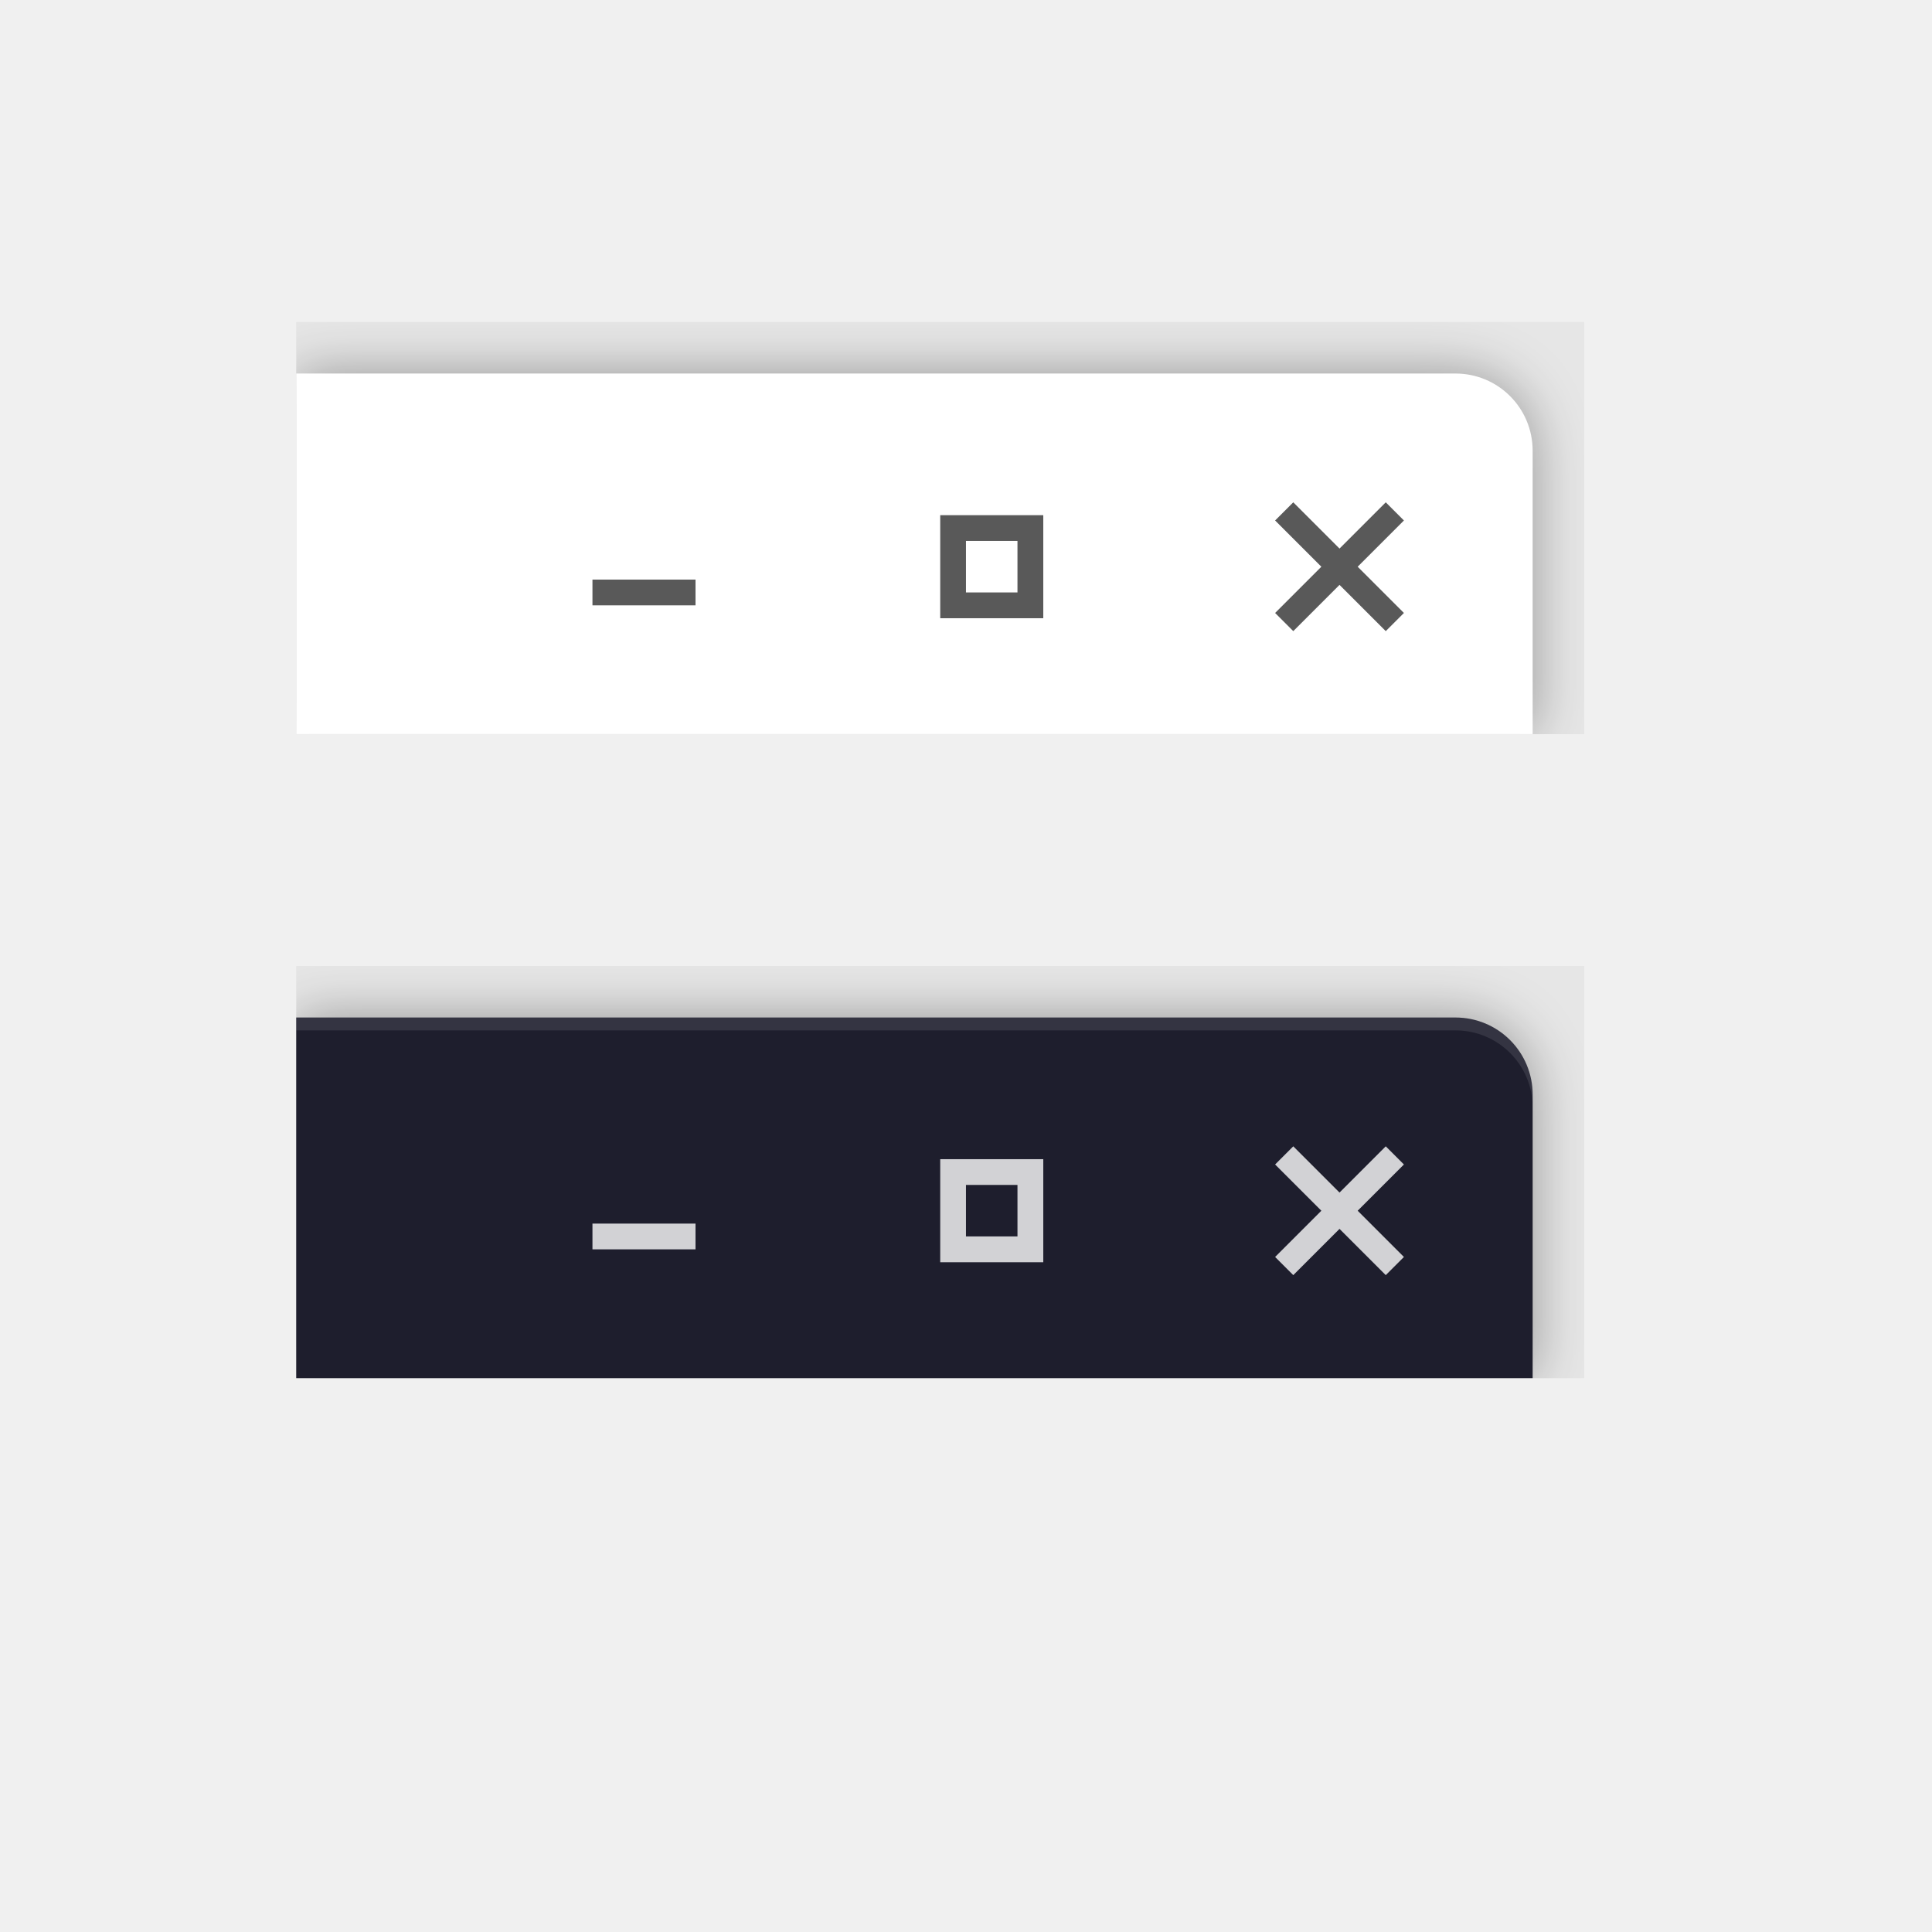
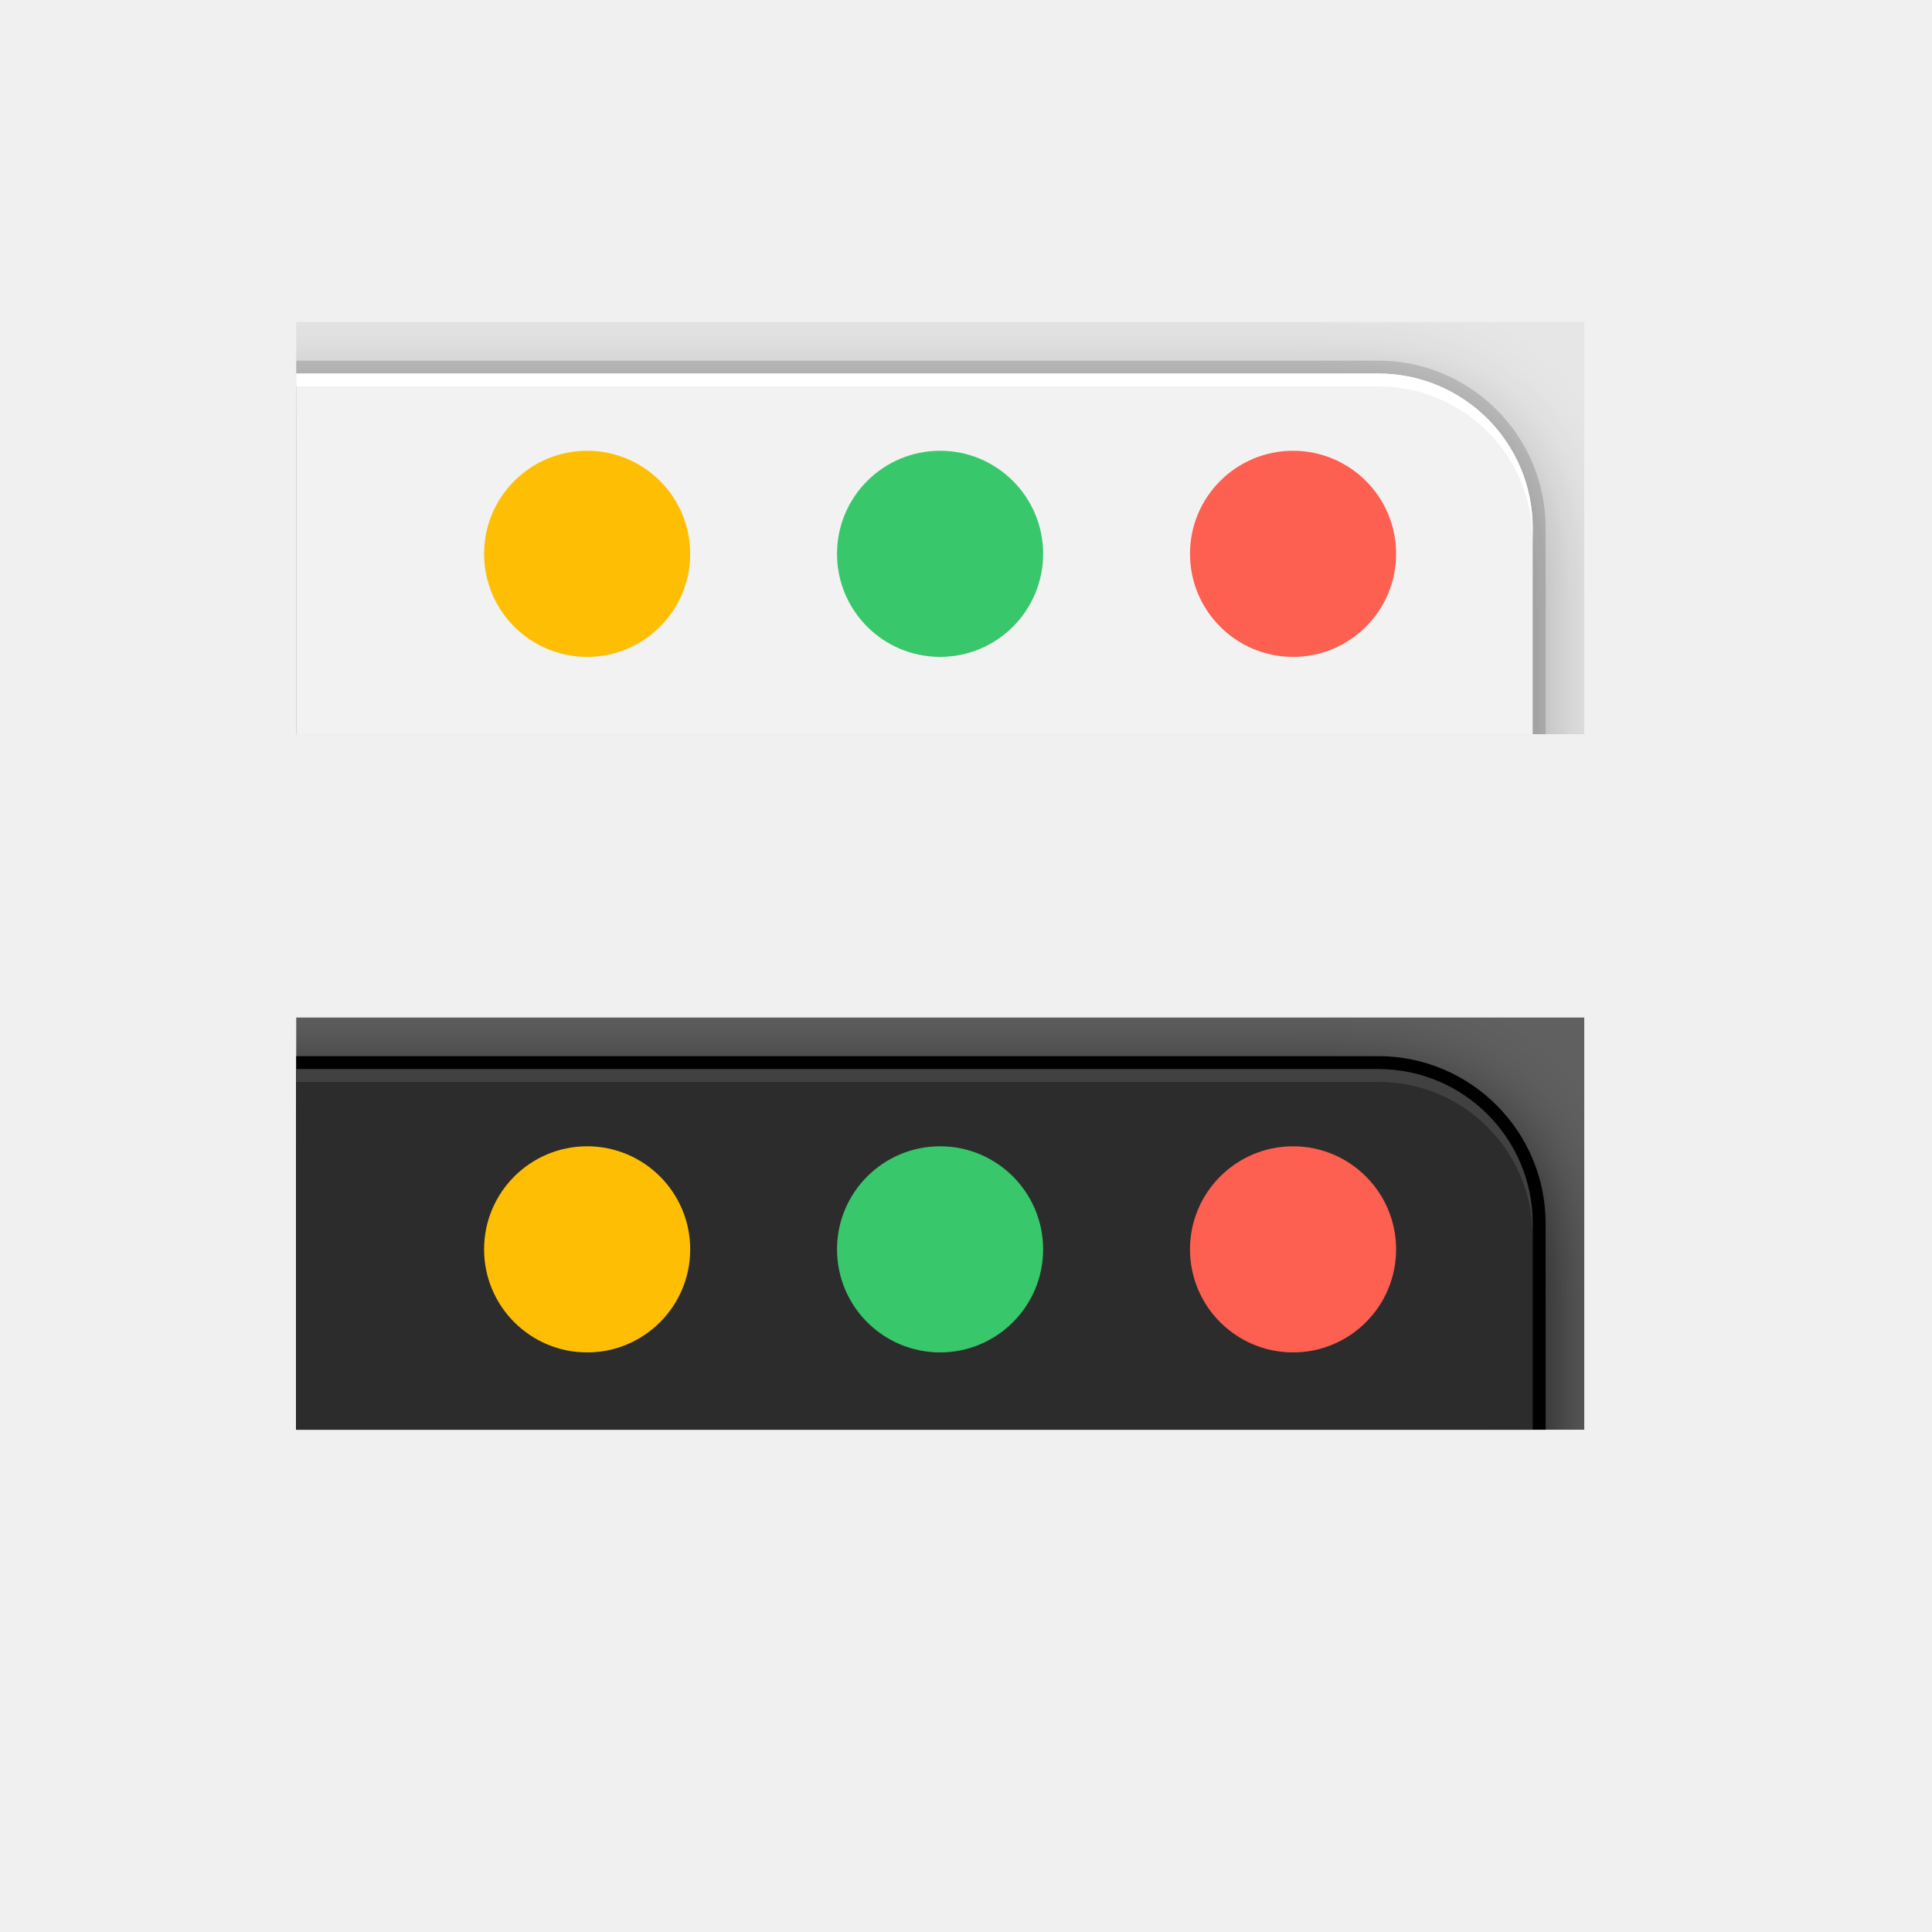
<svg xmlns="http://www.w3.org/2000/svg" width="150" height="150" version="1.1" viewBox="0 0 39.687 39.688" id="svg120">
-   <g id="thumbnail-dark">
-     <g id="g1287" transform="translate(0,13.22933)">
-       <rect style="fill:#e6e6e6;stroke-width:0.436;stroke-linecap:round;stroke-linejoin:round;stroke-miterlimit:2" id="rect1279" width="26.459" height="8.467" x="6.085" y="6.615" />
-       <path d="m 6.085,7.673 23.812,-10e-6 c 0.879,0 1.587,0.708 1.587,1.587 v 4.233 l 1e-6,1.587 H 6.085 v -1.587 -4.233 z" fill="url(#linearGradient1094)" style="opacity:0.35;fill:#000000;paint-order:stroke fill markers;filter:url(#filter1113)" id="path1281" clip-path="url(#clipPath1121)" />
-       <path d="m 6.085,7.673 23.812,-10e-6 c 0.879,0 1.587,0.708 1.587,1.587 v 4.233 l 1e-6,1.587 H 6.085 v -1.587 -4.233 z" fill="url(#linearGradient1094)" style="fill:#1e1e2d;paint-order:stroke fill markers;fill-opacity:1" id="path1283" />
-       <g id="g1285" clip-path="url(#clipPath1084)" transform="translate(-0.2646045,-255.727)" style="opacity:0.15" />
-       <path id="path1307" style="fill:#ffffff;fill-opacity:1;stroke-width:3.779;paint-order:stroke fill markers;opacity:0.1" d="M 23.002 79 L 23.002 80 L 112.998 80 C 116.322 80 118.998 82.676 118.998 86 L 118.998 85 C 118.998 81.676 116.322 79 112.998 79 L 23.002 79 z " transform="matrix(0.2645867,0,0,0.2645867,-5e-4,-13.22933)" />
-     </g>
-     <g id="g1293" transform="translate(-28.83995,7.937604)" style="opacity:0.8;fill:#ffffff">
-       <path id="path1289" d="m 42.069,20.109 c 1.753,0 3.175,-1.422 3.175,-3.175 0,-1.754 -1.422,-3.175 -3.175,-3.175 -1.754,0 -3.175,1.422 -3.175,3.175 0,1.754 1.422,3.175 3.175,3.175" style="opacity:0.15;fill:none;fill-opacity:1;fill-rule:evenodd;stroke:none;stroke-width:0.454" />
-       <path d="m 41.01,17.198 h 2.117 v 0.529 h -2.117 z" id="path1291" style="opacity:1;fill:#ffffff;stroke-width:0.265" />
-     </g>
-     <g id="g1299" style="opacity:0.8;fill:#ffffff" transform="translate(-21.69611,-2.116694)">
-       <path id="path1295" d="m 42.069,30.163 c 1.753,0 3.175,-1.422 3.175,-3.175 0,-1.754 -1.422,-3.175 -3.175,-3.175 -1.754,0 -3.175,1.422 -3.175,3.175 0,1.754 1.422,3.175 3.175,3.175" style="opacity:0.15;fill:none;fill-opacity:1;fill-rule:evenodd;stroke:none;stroke-width:0.454" />
-       <path d="m 41.01,25.929 v 2.117 h 2.117 v -2.117 z m 0.529,0.529 h 1.058 v 1.058 h -1.058 z" id="path1297" style="opacity:1;fill:#ffffff;stroke-width:0.265" />
-     </g>
-     <g id="g1305" transform="translate(1.431414,3.704214)" style="opacity:0.8;fill:#ffffff">
-       <path id="path1301" d="m 26.085,24.342 c 1.753,0 3.175,-1.422 3.175,-3.175 0,-1.754 -1.422,-3.175 -3.175,-3.175 -1.754,0 -3.175,1.422 -3.175,3.175 0,1.754 1.422,3.175 3.175,3.175" style="opacity:0.15;fill:none;fill-opacity:1;fill-rule:evenodd;stroke:none;stroke-width:0.454" />
-       <path d="m 25.135,19.844 -0.373,0.373 0.95,0.95 -0.95,0.95 0.373,0.373 0.95,-0.95 0.95,0.95 0.373,-0.373 -0.95,-0.95 0.95,-0.95 L 27.035,19.844 26.085,20.794 Z" id="path1303" style="opacity:1;fill:#ffffff;stroke-width:0.265" />
-     </g>
-   </g>
  <defs id="defs21">
    <clipPath id="clipPath1084">
      <rect x="6.35" y="262.34" width="26.458" height="8.467" rx=".087" ry=".078" fill="#ffffff" opacity=".15" style="paint-order:stroke fill markers" id="rect2" />
    </clipPath>
-     <filter style="color-interpolation-filters:sRGB" id="filter1113" x="-0.052" width="1.105" y="-0.18" height="1.359">
-       <feGaussianBlur stdDeviation="0.554" id="feGaussianBlur1115" />
-     </filter>
    <clipPath clipPathUnits="userSpaceOnUse" id="clipPath1121">
      <rect style="fill:#e6e6e6;stroke-width:0.436;stroke-linecap:round;stroke-linejoin:round;stroke-miterlimit:2" id="rect1123" width="26.459" height="8.467" x="6.085" y="6.615" />
    </clipPath>
+     <filter style="color-interpolation-filters:sRGB" id="filter1702" x="-0.075" y="-0.192" width="1.15" height="1.384">
+       <feGaussianBlur stdDeviation="0.953" id="feGaussianBlur1704" />
+     </filter>
+     <clipPath clipPathUnits="userSpaceOnUse" id="clipPath2484">
+       <rect style="fill:#e6e6e6;stroke-width:0.436;stroke-linecap:round;stroke-linejoin:round;stroke-miterlimit:2" id="rect2486" width="26.459" height="8.467" x="6.085" y="6.615" />
+     </clipPath>
  </defs>
  <g id="thumbnail">
-     <g id="g1130">
-       <rect style="fill:#e6e6e6;stroke-width:0.436;stroke-linecap:round;stroke-linejoin:round;stroke-miterlimit:2" id="rect1083" width="26.459" height="8.467" x="6.085" y="6.615" />
-       <path d="m 6.085,7.673 23.812,-10e-6 c 0.879,0 1.587,0.708 1.587,1.587 v 4.233 l 1e-6,1.587 H 6.085 v -1.587 -4.233 z" fill="url(#linearGradient1094)" style="fill:#000000;paint-order:stroke fill markers;filter:url(#filter1113);opacity:0.35" id="path1087" clip-path="url(#clipPath1121)" />
-       <path d="m 6.085,7.673 23.812,-10e-6 c 0.879,0 1.587,0.708 1.587,1.587 v 4.233 l 1e-6,1.587 H 6.085 v -1.587 -4.233 z" fill="url(#linearGradient1094)" style="fill:#ffffff;paint-order:stroke fill markers" id="path27" />
-       <g id="path25" clip-path="url(#clipPath1084)" transform="translate(-0.2646045,-255.727)" style="opacity:0.15" />
+     <rect style="fill:#e6e6e6;stroke-width:0.436;stroke-linecap:round;stroke-linejoin:round;stroke-miterlimit:2" id="rect1083" width="26.459" height="8.467" x="6.085" y="6.615" />
+     <g id="g1726" clip-path="url(#clipPath2484)">
+       <rect style="fill:#000000;stroke-width:0.529;stroke-linecap:round;stroke-linejoin:round;filter:url(#filter1702);opacity:0.35" id="rect1682" width="30.427" height="11.906" x="1.058" y="8.202" rx="3.175" ry="3.175" />
+       <rect style="fill:#000000;stroke-width:0.537;stroke-linecap:round;stroke-linejoin:round;opacity:0.15" id="rect2068" width="30.692" height="12.171" x="1.058" y="7.408" rx="3.44" ry="3.44" />
+       <rect style="fill:#f2f2f2;stroke-width:0.529;stroke-linecap:round;stroke-linejoin:round;fill-opacity:1" id="rect1115" width="30.427" height="11.906" x="1.058" y="7.673" rx="3.175" ry="3.175" />
+       <path id="rect2306" style="fill:#ffffff;stroke-width:2;stroke-linecap:round;stroke-linejoin:round" d="M 16 29 C 9.352 29 4 34.352 4 41 L 4 42 C 4 35.352 9.352 30 16 30 L 107 30 C 113.648 30 119 35.352 119 42 L 119 41 C 119 34.352 113.648 29 107 29 L 16 29 z " transform="matrix(0.2645867,0,0,0.2645867,-5e-4,0)" />
    </g>
-     <g id="g1273" transform="translate(-28.83995,-5.29173)" style="fill:#000000;opacity:0.65">
-       <path id="path2-9" d="m 42.069,20.109 c 1.753,0 3.175,-1.422 3.175,-3.175 0,-1.754 -1.422,-3.175 -3.175,-3.175 -1.754,0 -3.175,1.422 -3.175,3.175 0,1.754 1.422,3.175 3.175,3.175" style="opacity:0.15;fill:none;fill-opacity:1;fill-rule:evenodd;stroke:none;stroke-width:0.454" />
-       <path d="m 41.01,17.198 h 2.117 v 0.529 h -2.117 z" id="path8-3" style="opacity:1;fill:#000000;stroke-width:0.265" />
+     <circle style="fill:#fd5f51;fill-opacity:1;stroke-width:2.117;stroke-linecap:round;stroke-linejoin:round;paint-order:stroke fill markers" id="path2409" cx="26.562" cy="11.377" r="2.117" />
+     <circle style="fill:#38c76a;fill-opacity:1;stroke-width:2.117;stroke-linecap:round;stroke-linejoin:round;paint-order:stroke fill markers" id="circle2551" cx="19.311" cy="11.377" r="2.117" />
+     <circle style="fill:#fdbe04;fill-opacity:1;stroke-width:2.117;stroke-linecap:round;stroke-linejoin:round;paint-order:stroke fill markers" id="circle2559" cx="12.061" cy="11.377" r="2.117" />
+   </g>
+   <g id="thumbnail-dark" transform="translate(0,14.28768)">
+     <rect style="fill:#606060;stroke-width:0.436;stroke-linecap:round;stroke-linejoin:round;stroke-miterlimit:2;fill-opacity:1" id="rect2499" width="26.459" height="8.467" x="6.085" y="6.615" />
+     <g id="g2509" clip-path="url(#clipPath2484)">
+       <rect style="opacity:1;fill:#000000;stroke-width:0.529;stroke-linecap:round;stroke-linejoin:round;filter:url(#filter1702)" id="rect2501" width="30.427" height="11.906" x="1.058" y="8.202" rx="3.175" ry="3.175" />
+       <rect style="opacity:1;fill:#000000;stroke-width:0.537;stroke-linecap:round;stroke-linejoin:round" id="rect2503" width="30.692" height="12.171" x="1.058" y="7.408" rx="3.44" ry="3.44" />
+       <rect style="fill:#2c2c2c;fill-opacity:1;stroke-width:0.529;stroke-linecap:round;stroke-linejoin:round" id="rect2505" width="30.427" height="11.906" x="1.058" y="7.673" rx="3.175" ry="3.175" />
+       <path id="path2507" style="fill:#ffffff;stroke-width:2;stroke-linecap:round;stroke-linejoin:round;opacity:0.1" d="M 16,29 C 9.352,29 4,34.352 4,41 v 1 C 4,35.352 9.352,30 16,30 h 91 c 6.648,0 12,5.352 12,12 v -1 c 0,-6.648 -5.352,-12 -12,-12 z" transform="matrix(0.2645867,0,0,0.2645867,-5e-4,0)" />
    </g>
-     <g id="g1269" style="fill:#000000;opacity:0.65" transform="translate(-21.69611,-15.34603)">
-       <path id="path2-5" d="m 42.069,30.163 c 1.753,0 3.175,-1.422 3.175,-3.175 0,-1.754 -1.422,-3.175 -3.175,-3.175 -1.754,0 -3.175,1.422 -3.175,3.175 0,1.754 1.422,3.175 3.175,3.175" style="opacity:0.15;fill:none;fill-opacity:1;fill-rule:evenodd;stroke:none;stroke-width:0.454" />
-       <path d="m 41.01,25.929 v 2.117 h 2.117 v -2.117 z m 0.529,0.529 h 1.058 v 1.058 h -1.058 z" id="path8-6" style="opacity:1;fill:#000000;stroke-width:0.265" />
-     </g>
-     <g id="g1277" transform="translate(1.431414,-9.52512)" style="fill:#000000;opacity:0.65">
-       <path id="path2-0" d="m 26.085,24.342 c 1.753,0 3.175,-1.422 3.175,-3.175 0,-1.754 -1.422,-3.175 -3.175,-3.175 -1.754,0 -3.175,1.422 -3.175,3.175 0,1.754 1.422,3.175 3.175,3.175" style="opacity:0.15;fill:none;fill-opacity:1;fill-rule:evenodd;stroke:none;stroke-width:0.454" />
-       <path d="m 25.135,19.844 -0.373,0.373 0.95,0.95 -0.95,0.95 0.373,0.373 0.95,-0.95 0.95,0.95 0.373,-0.373 -0.95,-0.95 0.95,-0.95 L 27.035,19.844 26.085,20.794 Z" id="path8" style="opacity:1;fill:#000000;stroke-width:0.265" />
-     </g>
+     <circle style="fill:#fd5f51;fill-opacity:1;stroke-width:2.117;stroke-linecap:round;stroke-linejoin:round;paint-order:stroke fill markers" id="circle2511" cx="26.562" cy="11.377" r="2.117" />
+     <circle style="fill:#38c76a;fill-opacity:1;stroke-width:2.117;stroke-linecap:round;stroke-linejoin:round;paint-order:stroke fill markers" id="circle2513" cx="19.311" cy="11.377" r="2.117" />
+     <circle style="fill:#fdbe04;fill-opacity:1;stroke-width:2.117;stroke-linecap:round;stroke-linejoin:round;paint-order:stroke fill markers" id="circle2515" cx="12.061" cy="11.377" r="2.117" />
  </g>
</svg>
